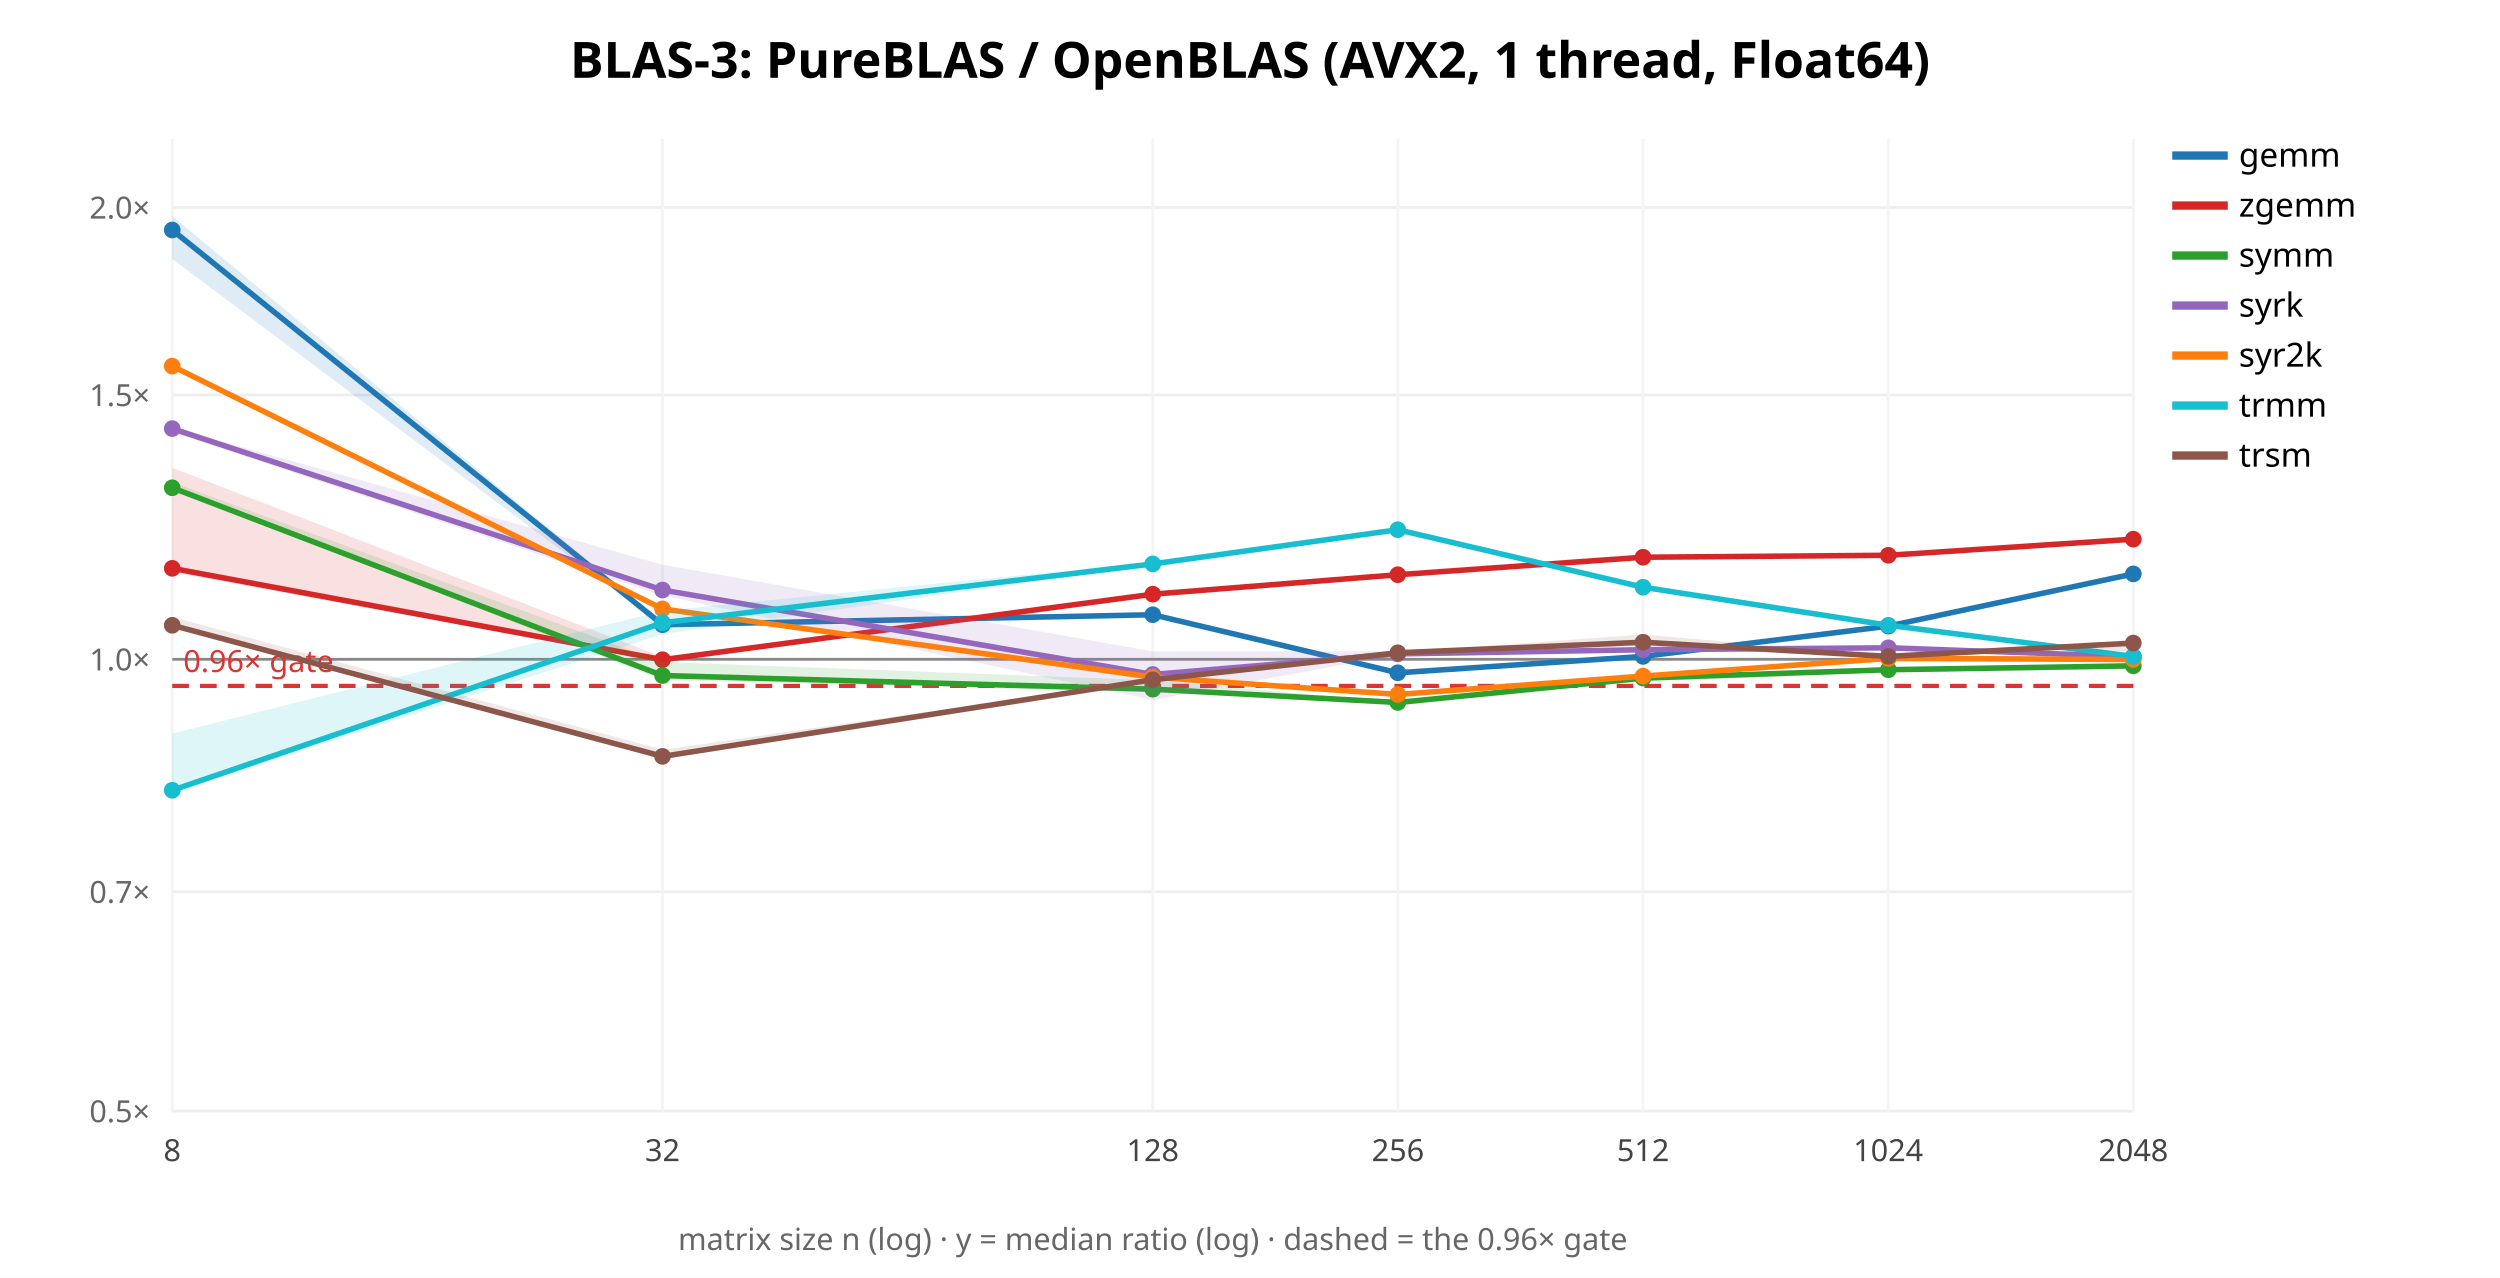
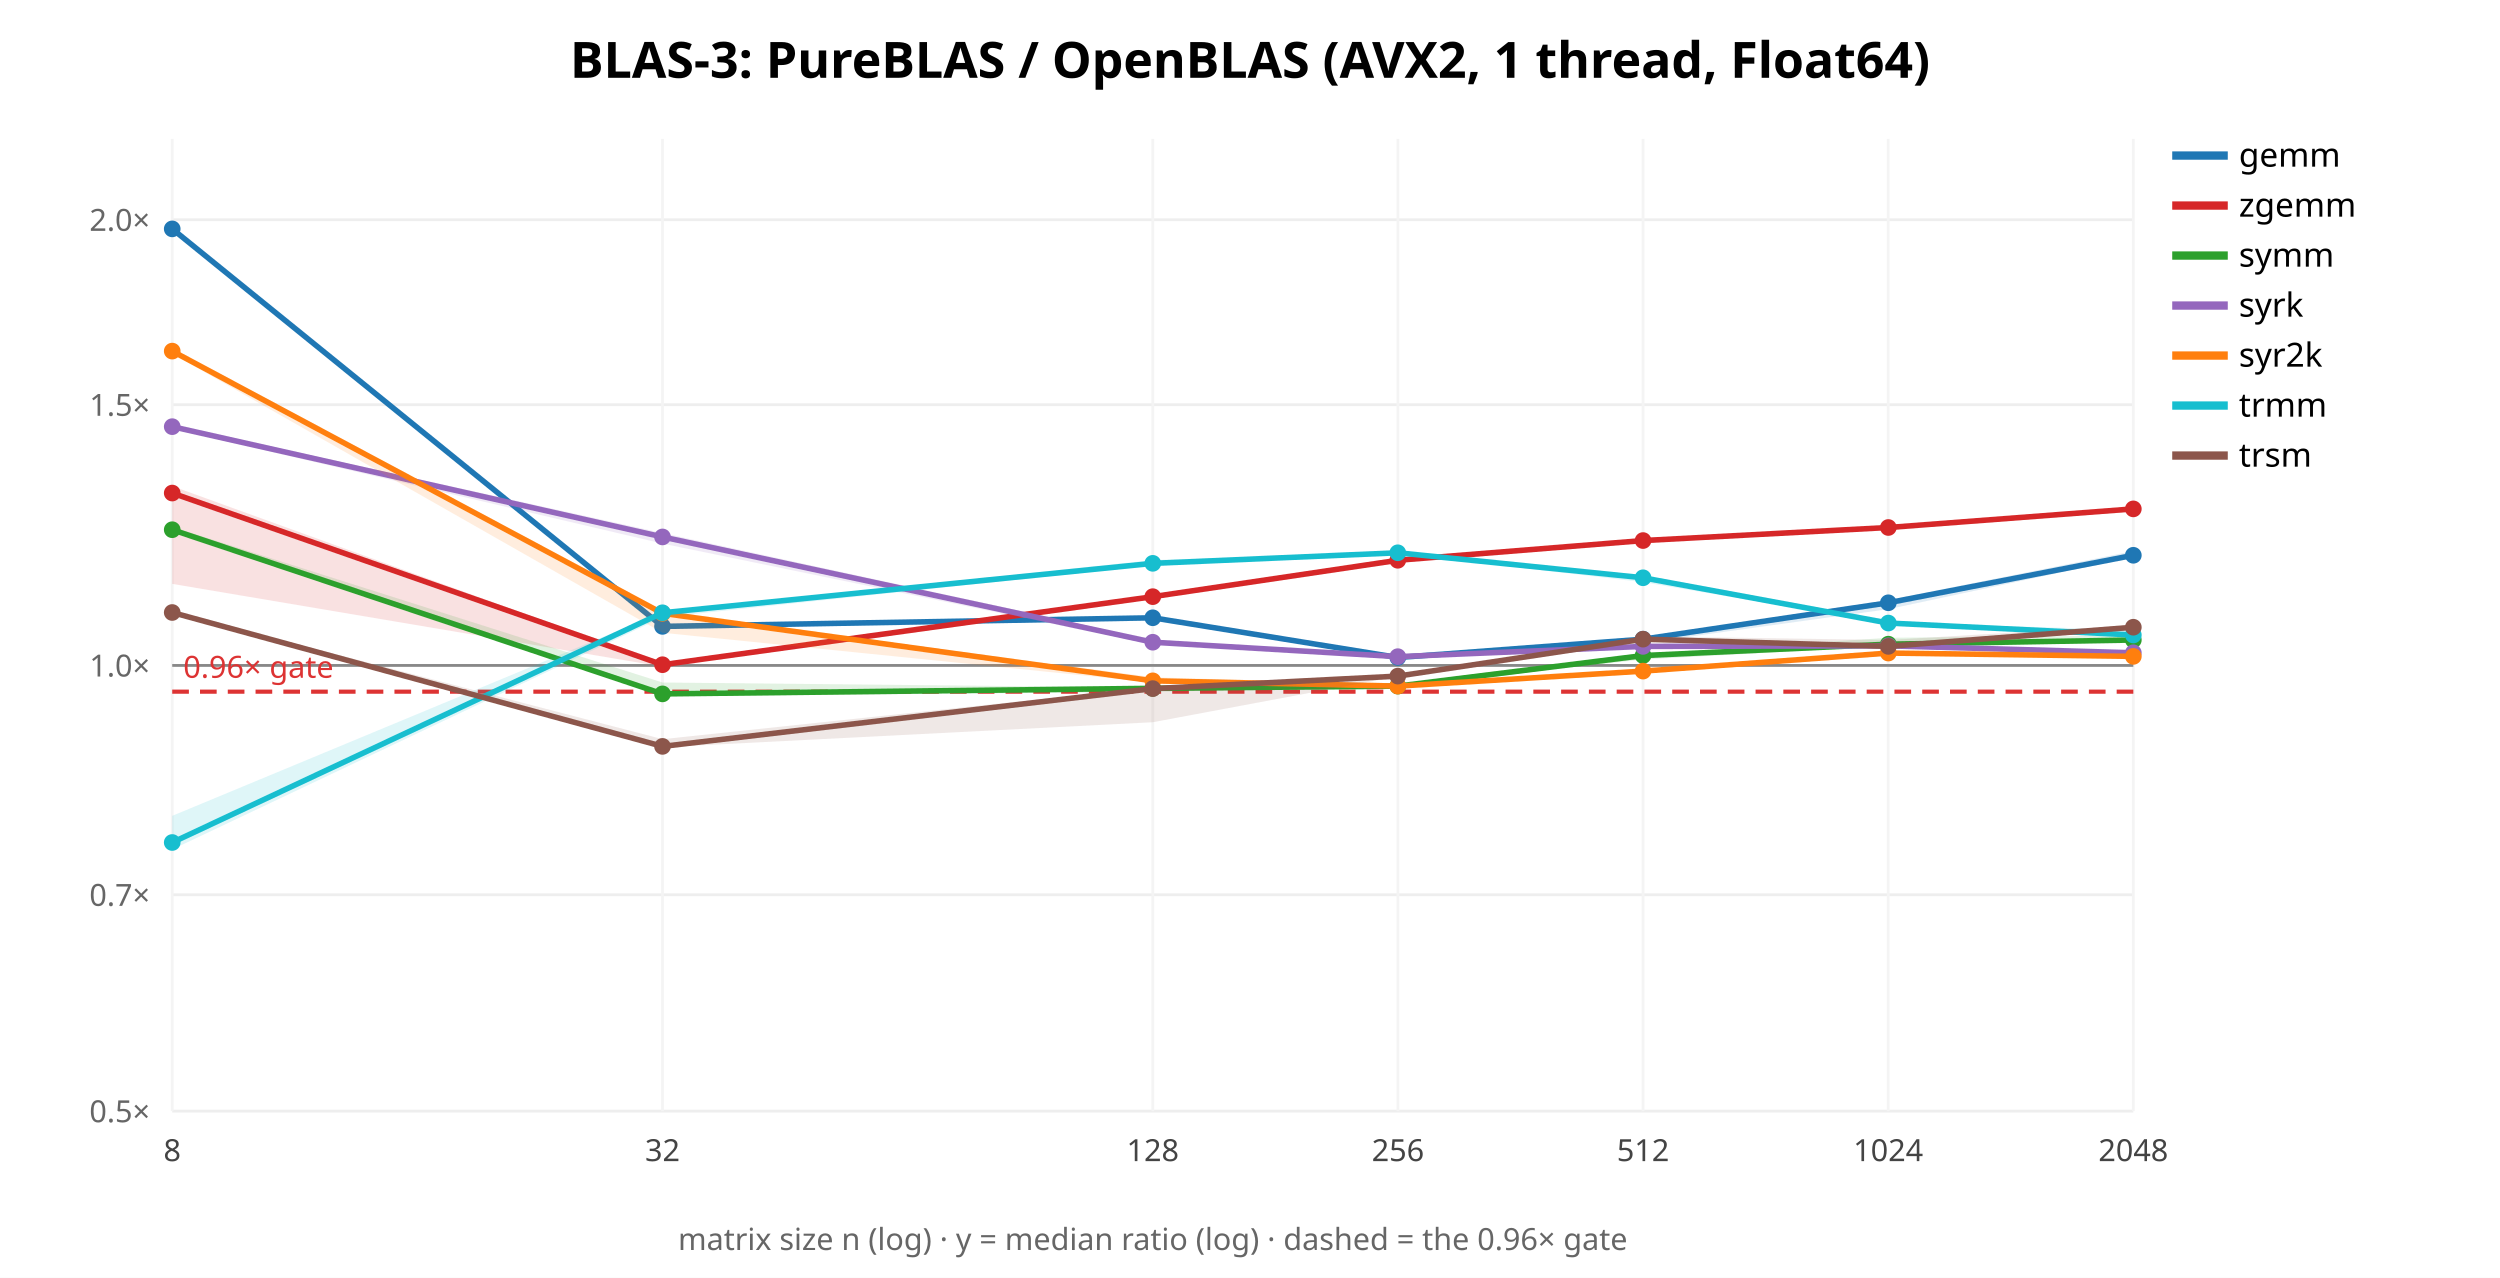
<svg xmlns="http://www.w3.org/2000/svg" width="900" height="460" font-family="sans-serif">
  <rect width="900" height="460" fill="white" />
  <text x="450.0" y="28" text-anchor="middle" font-size="18" font-weight="bold">BLAS-3: PureBLAS / OpenBLAS (AVX2, 1 thread, Float64)</text>
  <line x1="62" y1="400.0" x2="768" y2="400.0" stroke="#eee" />
  <text x="54" y="404.0" text-anchor="end" font-size="11" fill="#666">0.5×</text>
-   <line x1="62" y1="321.044" x2="768" y2="321.044" stroke="#eee" />
-   <text x="54" y="325.044" text-anchor="end" font-size="11" fill="#666">0.7×</text>
-   <line x1="62" y1="237.347" x2="768" y2="237.347" stroke="#eee" />
-   <text x="54" y="241.347" text-anchor="end" font-size="11" fill="#666">1.0×</text>
-   <line x1="62" y1="142.201" x2="768" y2="142.201" stroke="#eee" />
-   <text x="54" y="146.201" text-anchor="end" font-size="11" fill="#666">1.5×</text>
-   <line x1="62" y1="74.694" x2="768" y2="74.694" stroke="#eee" />
-   <text x="54" y="78.694" text-anchor="end" font-size="11" fill="#666">2.0×</text>
+   <line x1="62" y1="322.115" x2="768" y2="322.115" stroke="#eee" />
+   <text x="54" y="326.115" text-anchor="end" font-size="11" fill="#666">0.7×</text>
+   <line x1="62" y1="239.553" x2="768" y2="239.553" stroke="#eee" />
+   <text x="54" y="243.553" text-anchor="end" font-size="11" fill="#666">1.0×</text>
+   <line x1="62" y1="145.697" x2="768" y2="145.697" stroke="#eee" />
+   <text x="54" y="149.697" text-anchor="end" font-size="11" fill="#666">1.5×</text>
+   <line x1="62" y1="79.106" x2="768" y2="79.106" stroke="#eee" />
+   <text x="54" y="83.106" text-anchor="end" font-size="11" fill="#666">2.0×</text>
  <line x1="62.0" y1="50" x2="62.0" y2="400" stroke="#f4f4f4" />
  <text x="62.0" y="418" text-anchor="middle" font-size="11" fill="#444">8</text>
  <line x1="238.5" y1="50" x2="238.5" y2="400" stroke="#f4f4f4" />
  <text x="238.5" y="418" text-anchor="middle" font-size="11" fill="#444">32</text>
  <line x1="415.0" y1="50" x2="415.0" y2="400" stroke="#f4f4f4" />
  <text x="415.0" y="418" text-anchor="middle" font-size="11" fill="#444">128</text>
  <line x1="503.25" y1="50" x2="503.25" y2="400" stroke="#f4f4f4" />
  <text x="503.25" y="418" text-anchor="middle" font-size="11" fill="#444">256</text>
  <line x1="591.5" y1="50" x2="591.5" y2="400" stroke="#f4f4f4" />
  <text x="591.5" y="418" text-anchor="middle" font-size="11" fill="#444">512</text>
  <line x1="679.75" y1="50" x2="679.75" y2="400" stroke="#f4f4f4" />
  <text x="679.75" y="418" text-anchor="middle" font-size="11" fill="#444">1024</text>
  <line x1="768.0" y1="50" x2="768.0" y2="400" stroke="#f4f4f4" />
  <text x="768.0" y="418" text-anchor="middle" font-size="11" fill="#444">2048</text>
-   <line x1="62" y1="237.347" x2="768" y2="237.347" stroke="#888" />
-   <line x1="62" y1="246.926" x2="768" y2="246.926" stroke="#d33" stroke-width="1.5" stroke-dasharray="6 4" />
-   <text x="66" y="241.926" font-size="11" fill="#d33">0.96× gate</text>
-   <polygon points="62.0,77.8 238.5,224.2 415.0,221.2 503.2,242.1 591.5,236.2 679.8,225.2 768.0,206.3 768.0,207.5 679.8,226.3 591.5,236.4 503.2,242.3 415.0,221.6 238.5,225.5 62.0,93.2" fill="#1f77b4" opacity="0.14" stroke="none" />
-   <polyline points="62.0,82.8 238.5,224.9 415.0,221.3 503.2,242.2 591.5,236.3 679.8,225.4 768.0,206.6" fill="none" stroke="#1f77b4" stroke-width="2" />
-   <circle cx="62.0" cy="82.8" r="3" fill="#1f77b4" />
-   <circle cx="238.5" cy="224.9" r="3" fill="#1f77b4" />
-   <circle cx="415.0" cy="221.3" r="3" fill="#1f77b4" />
-   <circle cx="503.2" cy="242.2" r="3" fill="#1f77b4" />
-   <circle cx="591.5" cy="236.3" r="3" fill="#1f77b4" />
-   <circle cx="679.8" cy="225.4" r="3" fill="#1f77b4" />
-   <circle cx="768.0" cy="206.6" r="3" fill="#1f77b4" />
+   <line x1="62" y1="239.553" x2="768" y2="239.553" stroke="#888" />
+   <line x1="62" y1="249.002" x2="768" y2="249.002" stroke="#d33" stroke-width="1.5" stroke-dasharray="6 4" />
+   <text x="66" y="244.002" font-size="11" fill="#d33">0.96× gate</text>
+   <polygon points="62.0,81.8 238.5,225.2 415.0,222.2 503.2,236.6 591.5,229.6 679.8,216.0 768.0,198.4 768.0,200.5 679.8,219.3 591.5,231.5 503.2,236.8 415.0,223.4 238.5,225.7 62.0,82.8" fill="#1f77b4" opacity="0.14" stroke="none" />
+   <polyline points="62.0,82.4 238.5,225.5 415.0,222.4 503.2,236.7 591.5,230.1 679.8,217.0 768.0,199.9" fill="none" stroke="#1f77b4" stroke-width="2" />
+   <circle cx="62.0" cy="82.4" r="3" fill="#1f77b4" />
+   <circle cx="238.5" cy="225.5" r="3" fill="#1f77b4" />
+   <circle cx="415.0" cy="222.4" r="3" fill="#1f77b4" />
+   <circle cx="503.2" cy="236.7" r="3" fill="#1f77b4" />
+   <circle cx="591.5" cy="230.1" r="3" fill="#1f77b4" />
+   <circle cx="679.8" cy="217.0" r="3" fill="#1f77b4" />
+   <circle cx="768.0" cy="199.9" r="3" fill="#1f77b4" />
  <line x1="782" y1="56" x2="802" y2="56" stroke="#1f77b4" stroke-width="3" />
  <text x="806" y="60" font-size="12">gemm</text>
-   <polygon points="62.0,168.4 238.5,236.5 415.0,213.6 503.2,206.7 591.5,200.5 679.8,199.5 768.0,193.9 768.0,194.2 679.8,200.9 591.5,201.1 503.2,207.1 415.0,214.3 238.5,238.4 62.0,206.0" fill="#d62728" opacity="0.14" stroke="none" />
-   <polyline points="62.0,204.6 238.5,237.5 415.0,213.9 503.2,206.9 591.5,200.6 679.8,199.9 768.0,194.1" fill="none" stroke="#d62728" stroke-width="2" />
-   <circle cx="62.0" cy="204.6" r="3" fill="#d62728" />
-   <circle cx="238.5" cy="237.5" r="3" fill="#d62728" />
-   <circle cx="415.0" cy="213.9" r="3" fill="#d62728" />
-   <circle cx="503.2" cy="206.9" r="3" fill="#d62728" />
-   <circle cx="591.5" cy="200.6" r="3" fill="#d62728" />
-   <circle cx="679.8" cy="199.9" r="3" fill="#d62728" />
-   <circle cx="768.0" cy="194.1" r="3" fill="#d62728" />
+   <polygon points="62.0,175.0 238.5,238.9 415.0,214.5 503.2,200.7 591.5,194.4 679.8,189.4 768.0,183.0 768.0,183.3 679.8,190.7 591.5,195.0 503.2,202.1 415.0,214.9 238.5,240.0 62.0,210.2" fill="#d62728" opacity="0.14" stroke="none" />
+   <polyline points="62.0,177.5 238.5,239.3 415.0,214.8 503.2,201.7 591.5,194.6 679.8,189.9 768.0,183.2" fill="none" stroke="#d62728" stroke-width="2" />
+   <circle cx="62.0" cy="177.5" r="3" fill="#d62728" />
+   <circle cx="238.5" cy="239.3" r="3" fill="#d62728" />
+   <circle cx="415.0" cy="214.8" r="3" fill="#d62728" />
+   <circle cx="503.2" cy="201.7" r="3" fill="#d62728" />
+   <circle cx="591.5" cy="194.6" r="3" fill="#d62728" />
+   <circle cx="679.8" cy="189.9" r="3" fill="#d62728" />
+   <circle cx="768.0" cy="183.2" r="3" fill="#d62728" />
  <line x1="782" y1="74" x2="802" y2="74" stroke="#d62728" stroke-width="3" />
  <text x="806" y="78" font-size="12">zgemm</text>
-   <polygon points="62.0,173.6 238.5,238.3 415.0,244.9 503.2,252.8 591.5,243.9 679.8,241.0 768.0,239.5 768.0,240.9 679.8,241.8 591.5,245.4 503.2,253.0 415.0,249.2 238.5,244.8 62.0,176.2" fill="#2ca02c" opacity="0.14" stroke="none" />
-   <polyline points="62.0,175.6 238.5,243.2 415.0,248.1 503.2,252.9 591.5,244.1 679.8,241.1 768.0,239.7" fill="none" stroke="#2ca02c" stroke-width="2" />
-   <circle cx="62.0" cy="175.6" r="3" fill="#2ca02c" />
-   <circle cx="238.5" cy="243.2" r="3" fill="#2ca02c" />
-   <circle cx="415.0" cy="248.1" r="3" fill="#2ca02c" />
-   <circle cx="503.2" cy="252.9" r="3" fill="#2ca02c" />
-   <circle cx="591.5" cy="244.1" r="3" fill="#2ca02c" />
-   <circle cx="679.8" cy="241.1" r="3" fill="#2ca02c" />
-   <circle cx="768.0" cy="239.7" r="3" fill="#2ca02c" />
+   <polygon points="62.0,189.7 238.5,245.7 415.0,247.5 503.2,246.8 591.5,235.3 679.8,229.6 768.0,228.8 768.0,230.7 679.8,232.6 591.5,237.4 503.2,247.1 415.0,249.1 238.5,250.6 62.0,191.1" fill="#2ca02c" opacity="0.14" stroke="none" />
+   <polyline points="62.0,190.7 238.5,249.8 415.0,247.8 503.2,247.0 591.5,236.0 679.8,231.9 768.0,230.4" fill="none" stroke="#2ca02c" stroke-width="2" />
+   <circle cx="62.0" cy="190.7" r="3" fill="#2ca02c" />
+   <circle cx="238.5" cy="249.8" r="3" fill="#2ca02c" />
+   <circle cx="415.0" cy="247.8" r="3" fill="#2ca02c" />
+   <circle cx="503.2" cy="247.0" r="3" fill="#2ca02c" />
+   <circle cx="591.5" cy="236.0" r="3" fill="#2ca02c" />
+   <circle cx="679.8" cy="231.9" r="3" fill="#2ca02c" />
+   <circle cx="768.0" cy="230.4" r="3" fill="#2ca02c" />
  <line x1="782" y1="92" x2="802" y2="92" stroke="#2ca02c" stroke-width="3" />
  <text x="806" y="96" font-size="12">symm</text>
-   <polygon points="62.0,153.9 238.5,203.3 415.0,234.5 503.2,234.4 591.5,233.8 679.8,232.8 768.0,236.3 768.0,236.6 679.8,233.6 591.5,234.1 503.2,235.6 415.0,252.0 238.5,214.4 62.0,155.6" fill="#9467bd" opacity="0.14" stroke="none" />
-   <polyline points="62.0,154.3 238.5,212.4 415.0,242.8 503.2,235.4 591.5,233.9 679.8,233.2 768.0,236.4" fill="none" stroke="#9467bd" stroke-width="2" />
-   <circle cx="62.0" cy="154.3" r="3" fill="#9467bd" />
-   <circle cx="238.5" cy="212.4" r="3" fill="#9467bd" />
-   <circle cx="415.0" cy="242.8" r="3" fill="#9467bd" />
-   <circle cx="503.2" cy="235.4" r="3" fill="#9467bd" />
-   <circle cx="591.5" cy="233.9" r="3" fill="#9467bd" />
-   <circle cx="679.8" cy="233.2" r="3" fill="#9467bd" />
-   <circle cx="768.0" cy="236.4" r="3" fill="#9467bd" />
+   <polygon points="62.0,152.9 238.5,191.9 415.0,230.3 503.2,236.2 591.5,232.6 679.8,231.9 768.0,234.7 768.0,235.3 679.8,232.6 591.5,233.0 503.2,236.6 415.0,232.0 238.5,195.7 62.0,154.3" fill="#9467bd" opacity="0.14" stroke="none" />
+   <polyline points="62.0,153.6 238.5,193.3 415.0,231.2 503.2,236.4 591.5,232.7 679.8,232.5 768.0,235.0" fill="none" stroke="#9467bd" stroke-width="2" />
+   <circle cx="62.0" cy="153.6" r="3" fill="#9467bd" />
+   <circle cx="238.5" cy="193.3" r="3" fill="#9467bd" />
+   <circle cx="415.0" cy="231.2" r="3" fill="#9467bd" />
+   <circle cx="503.2" cy="236.4" r="3" fill="#9467bd" />
+   <circle cx="591.5" cy="232.7" r="3" fill="#9467bd" />
+   <circle cx="679.8" cy="232.5" r="3" fill="#9467bd" />
+   <circle cx="768.0" cy="235.0" r="3" fill="#9467bd" />
  <line x1="782" y1="110" x2="802" y2="110" stroke="#9467bd" stroke-width="3" />
  <text x="806" y="114" font-size="12">syrk</text>
-   <polygon points="62.0,131.6 238.5,218.9 415.0,242.3 503.2,249.8 591.5,242.3 679.8,236.9 768.0,237.0 768.0,238.4 679.8,238.1 591.5,243.5 503.2,250.1 415.0,244.8 238.5,220.1 62.0,131.9" fill="#ff7f0e" opacity="0.14" stroke="none" />
-   <polyline points="62.0,131.8 238.5,219.2 415.0,243.8 503.2,250.0 591.5,243.4 679.8,237.0 768.0,237.4" fill="none" stroke="#ff7f0e" stroke-width="2" />
-   <circle cx="62.0" cy="131.8" r="3" fill="#ff7f0e" />
-   <circle cx="238.5" cy="219.2" r="3" fill="#ff7f0e" />
-   <circle cx="415.0" cy="243.8" r="3" fill="#ff7f0e" />
-   <circle cx="503.2" cy="250.0" r="3" fill="#ff7f0e" />
-   <circle cx="591.5" cy="243.4" r="3" fill="#ff7f0e" />
-   <circle cx="679.8" cy="237.0" r="3" fill="#ff7f0e" />
-   <circle cx="768.0" cy="237.4" r="3" fill="#ff7f0e" />
+   <polygon points="62.0,126.2 238.5,220.4 415.0,243.8 503.2,246.6 591.5,240.8 679.8,235.0 768.0,236.2 768.0,237.0 679.8,235.2 591.5,241.7 503.2,247.6 415.0,245.7 238.5,227.8 62.0,127.3" fill="#ff7f0e" opacity="0.14" stroke="none" />
+   <polyline points="62.0,126.4 238.5,220.8 415.0,245.1 503.2,247.0 591.5,241.6 679.8,235.1 768.0,236.3" fill="none" stroke="#ff7f0e" stroke-width="2" />
+   <circle cx="62.0" cy="126.4" r="3" fill="#ff7f0e" />
+   <circle cx="238.5" cy="220.8" r="3" fill="#ff7f0e" />
+   <circle cx="415.0" cy="245.1" r="3" fill="#ff7f0e" />
+   <circle cx="503.2" cy="247.0" r="3" fill="#ff7f0e" />
+   <circle cx="591.5" cy="241.6" r="3" fill="#ff7f0e" />
+   <circle cx="679.8" cy="235.1" r="3" fill="#ff7f0e" />
+   <circle cx="768.0" cy="236.3" r="3" fill="#ff7f0e" />
  <line x1="782" y1="128" x2="802" y2="128" stroke="#ff7f0e" stroke-width="3" />
  <text x="806" y="132" font-size="12">syr2k</text>
-   <polygon points="62.0,264.1 238.5,219.9 415.0,202.3 503.2,190.6 591.5,211.1 679.8,224.7 768.0,236.2 768.0,236.5 679.8,225.8 591.5,212.1 503.2,190.9 415.0,203.4 238.5,228.3 62.0,285.1" fill="#17becf" opacity="0.14" stroke="none" />
-   <polyline points="62.0,284.5 238.5,224.2 415.0,203.0 503.2,190.7 591.5,211.4 679.8,225.1 768.0,236.3" fill="none" stroke="#17becf" stroke-width="2" />
-   <circle cx="62.0" cy="284.5" r="3" fill="#17becf" />
-   <circle cx="238.5" cy="224.2" r="3" fill="#17becf" />
-   <circle cx="415.0" cy="203.0" r="3" fill="#17becf" />
-   <circle cx="503.2" cy="190.7" r="3" fill="#17becf" />
-   <circle cx="591.5" cy="211.4" r="3" fill="#17becf" />
-   <circle cx="679.8" cy="225.1" r="3" fill="#17becf" />
-   <circle cx="768.0" cy="236.3" r="3" fill="#17becf" />
+   <polygon points="62.0,293.7 238.5,220.4 415.0,201.6 503.2,198.9 591.5,207.9 679.8,224.1 768.0,226.8 768.0,229.5 679.8,224.4 591.5,209.6 503.2,199.2 415.0,203.5 238.5,222.2 62.0,305.8" fill="#17becf" opacity="0.14" stroke="none" />
+   <polyline points="62.0,303.3 238.5,220.6 415.0,202.8 503.2,199.0 591.5,208.0 679.8,224.3 768.0,228.6" fill="none" stroke="#17becf" stroke-width="2" />
+   <circle cx="62.0" cy="303.3" r="3" fill="#17becf" />
+   <circle cx="238.5" cy="220.6" r="3" fill="#17becf" />
+   <circle cx="415.0" cy="202.8" r="3" fill="#17becf" />
+   <circle cx="503.2" cy="199.0" r="3" fill="#17becf" />
+   <circle cx="591.5" cy="208.0" r="3" fill="#17becf" />
+   <circle cx="679.8" cy="224.3" r="3" fill="#17becf" />
+   <circle cx="768.0" cy="228.6" r="3" fill="#17becf" />
  <line x1="782" y1="146" x2="802" y2="146" stroke="#17becf" stroke-width="3" />
  <text x="806" y="150" font-size="12">trmm</text>
-   <polygon points="62.0,222.1 238.5,269.9 415.0,244.6 503.2,234.8 591.5,228.4 679.8,236.1 768.0,231.3 768.0,234.3 679.8,236.4 591.5,232.5 503.2,235.2 415.0,244.8 238.5,273.3 62.0,225.8" fill="#8c564b" opacity="0.14" stroke="none" />
-   <polyline points="62.0,225.1 238.5,272.3 415.0,244.7 503.2,235.0 591.5,231.2 679.8,236.3 768.0,231.5" fill="none" stroke="#8c564b" stroke-width="2" />
-   <circle cx="62.0" cy="225.1" r="3" fill="#8c564b" />
-   <circle cx="238.5" cy="272.3" r="3" fill="#8c564b" />
-   <circle cx="415.0" cy="244.7" r="3" fill="#8c564b" />
-   <circle cx="503.2" cy="235.0" r="3" fill="#8c564b" />
-   <circle cx="591.5" cy="231.2" r="3" fill="#8c564b" />
-   <circle cx="679.8" cy="236.3" r="3" fill="#8c564b" />
-   <circle cx="768.0" cy="231.5" r="3" fill="#8c564b" />
+   <polygon points="62.0,220.2 238.5,266.1 415.0,247.4 503.2,243.1 591.5,229.1 679.8,230.4 768.0,225.1 768.0,226.4 679.8,233.1 591.5,231.2 503.2,243.5 415.0,260.0 238.5,269.0 62.0,220.7" fill="#8c564b" opacity="0.14" stroke="none" />
+   <polyline points="62.0,220.5 238.5,268.7 415.0,247.9 503.2,243.4 591.5,230.1 679.8,232.7 768.0,225.8" fill="none" stroke="#8c564b" stroke-width="2" />
+   <circle cx="62.0" cy="220.5" r="3" fill="#8c564b" />
+   <circle cx="238.5" cy="268.7" r="3" fill="#8c564b" />
+   <circle cx="415.0" cy="247.9" r="3" fill="#8c564b" />
+   <circle cx="503.2" cy="243.4" r="3" fill="#8c564b" />
+   <circle cx="591.5" cy="230.1" r="3" fill="#8c564b" />
+   <circle cx="679.8" cy="232.7" r="3" fill="#8c564b" />
+   <circle cx="768.0" cy="225.8" r="3" fill="#8c564b" />
  <line x1="782" y1="164" x2="802" y2="164" stroke="#8c564b" stroke-width="3" />
  <text x="806" y="168" font-size="12">trsm</text>
  <text x="415.0" y="450" text-anchor="middle" font-size="11" fill="#666">matrix size n (log) · y = median ratio (log) · dashed = the 0.96× gate</text>
</svg>
